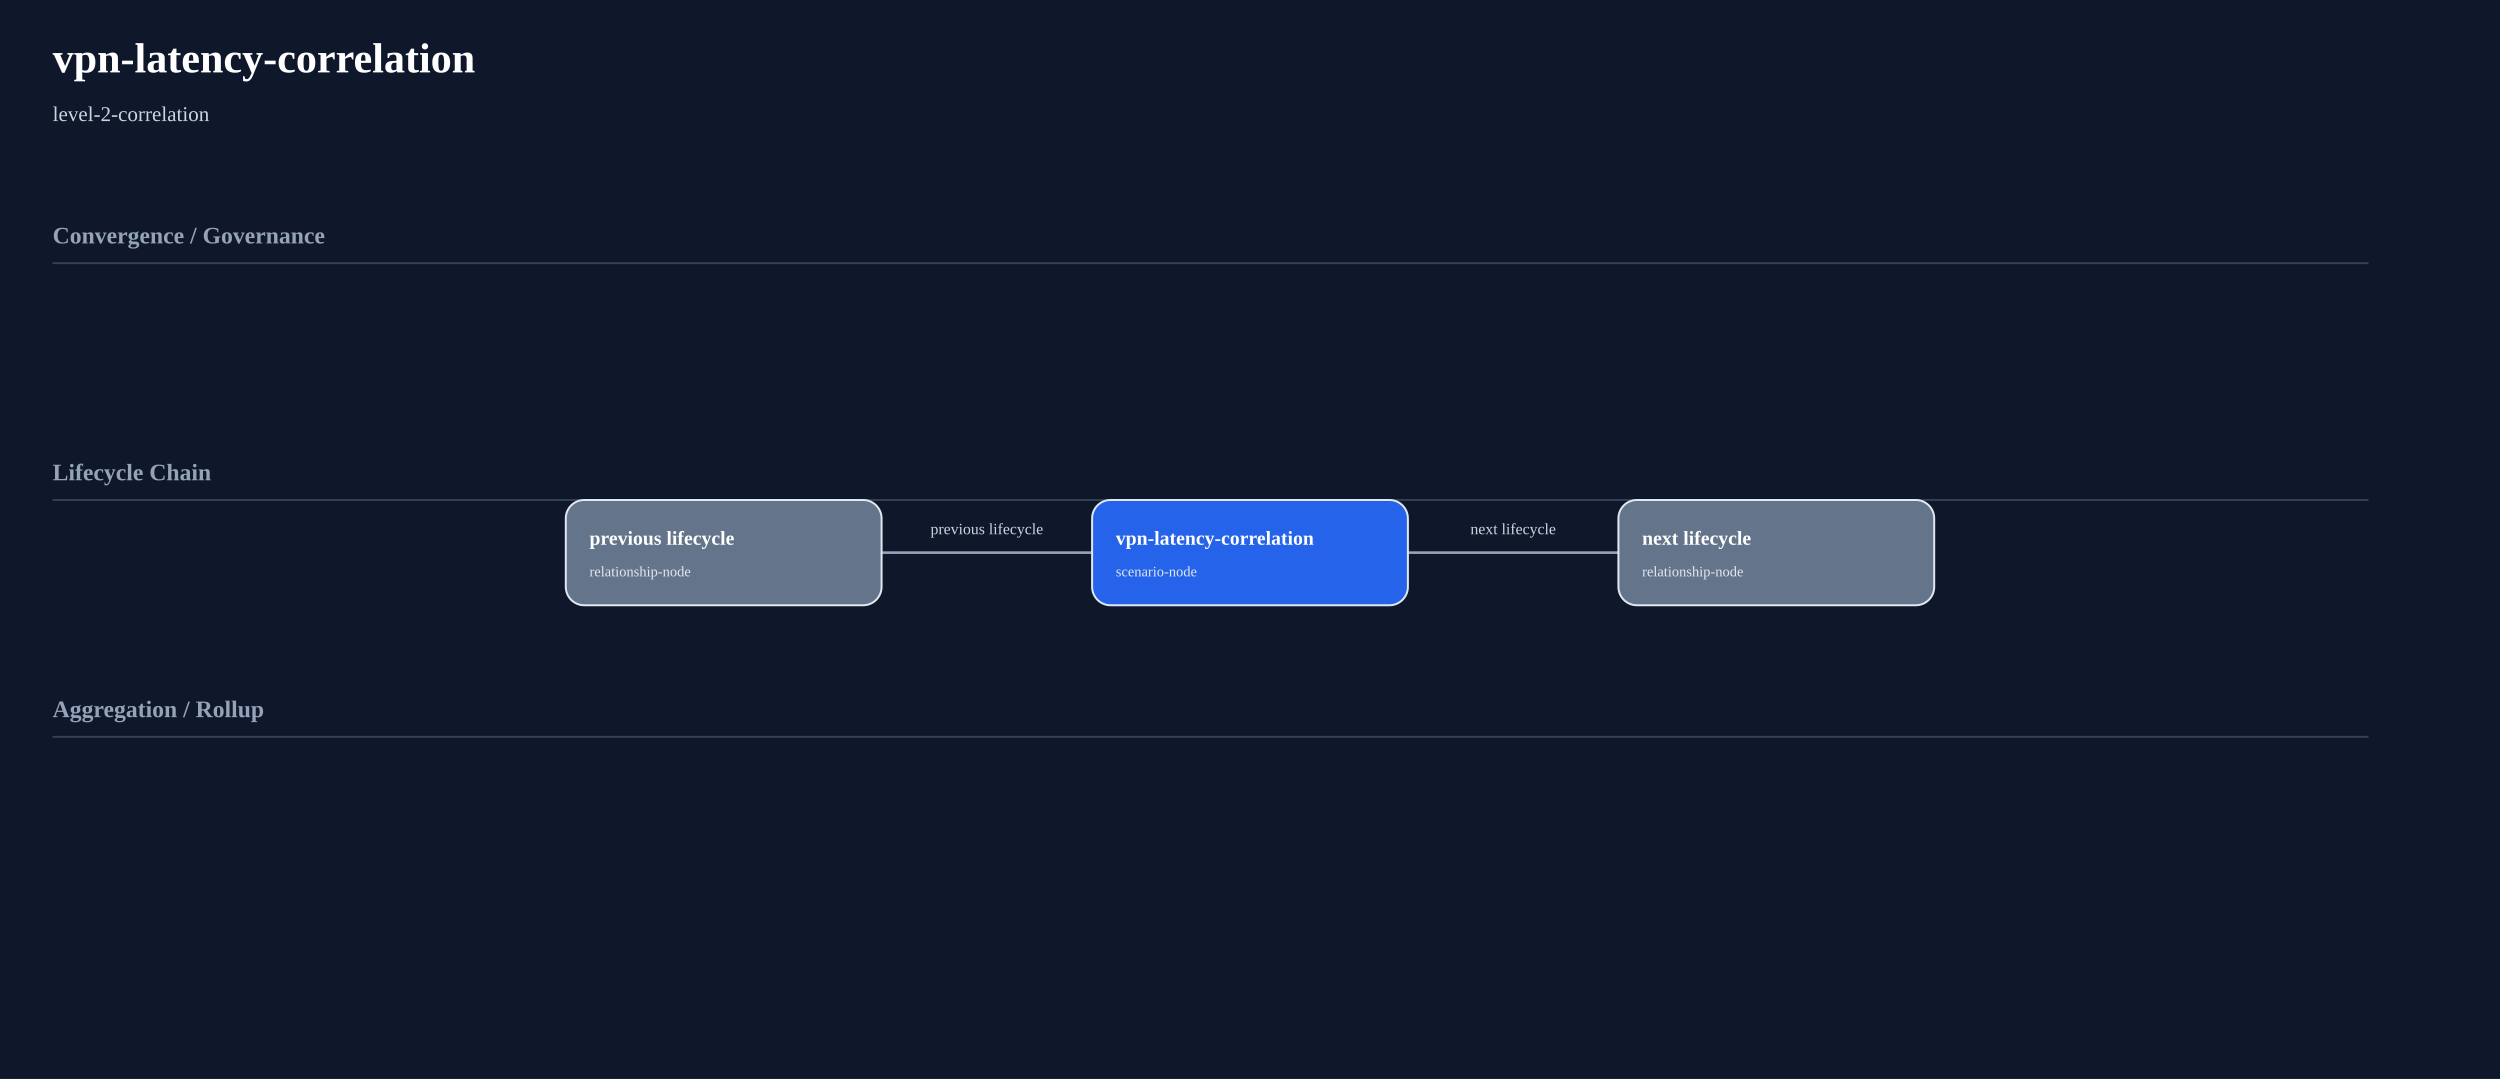
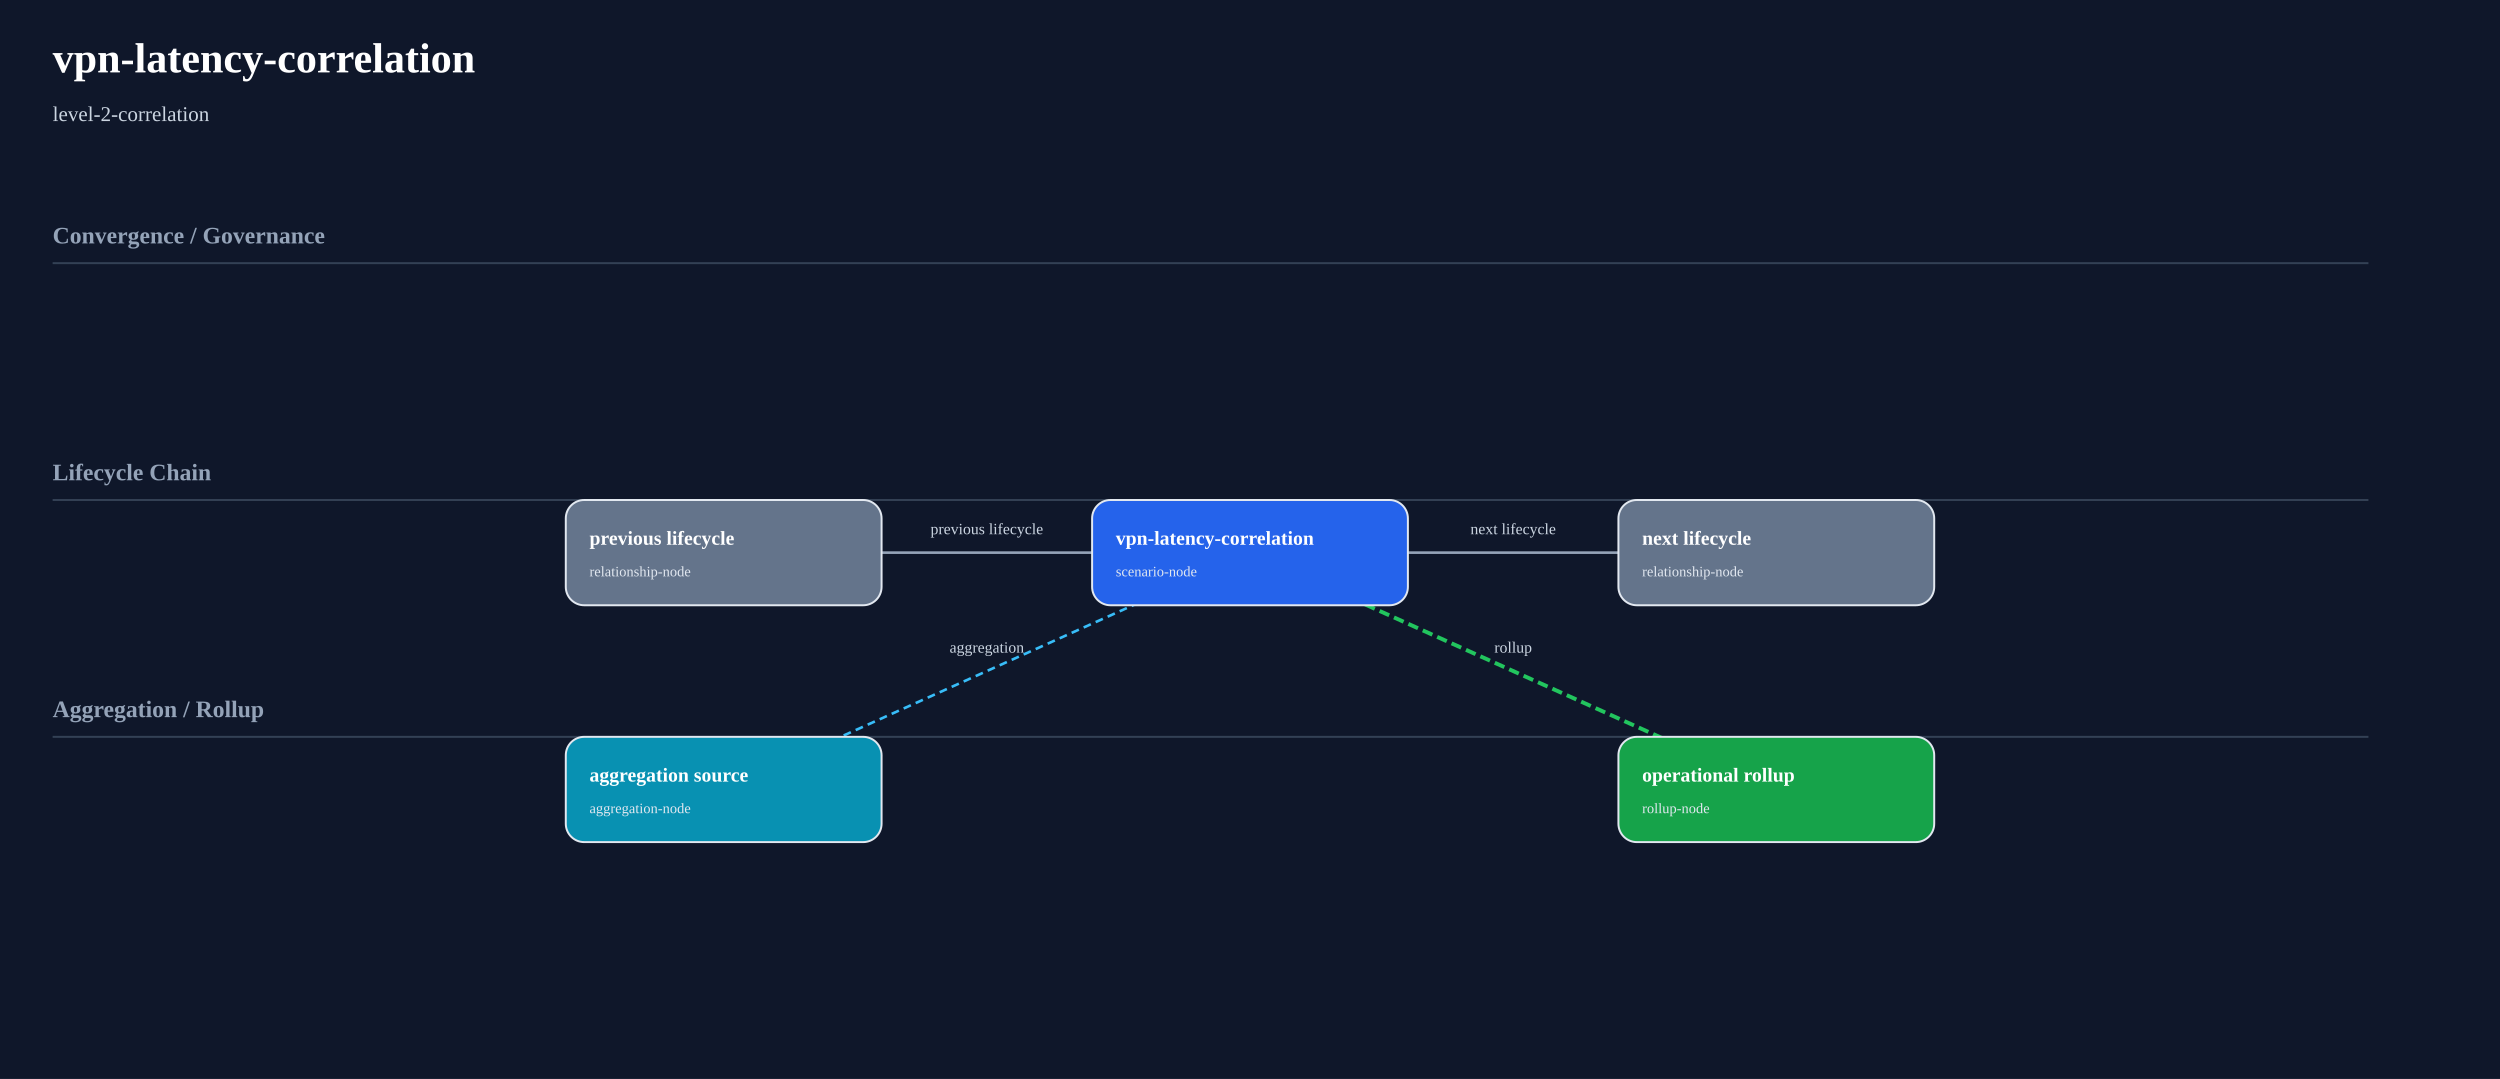
<svg xmlns="http://www.w3.org/2000/svg" width="1900" height="820">
  <rect width="100%" height="100%" fill="#0f172a" />
  <defs>
    <marker id="arrow" markerWidth="10" markerHeight="10" refX="9" refY="3" orient="auto" markerUnits="strokeWidth">
      <path d="M0,0 L0,6 L9,3 z" fill="#94a3b8" />
    </marker>
  </defs>
  <text x="40" y="55" fill="#ffffff" font-size="32" font-weight="bold">vpn-latency-correlation</text>
  <text x="40" y="92" fill="#cbd5e1" font-size="16">level-2-correlation</text>
  <text x="40" y="185" fill="#94a3b8" font-size="18" font-weight="bold">Convergence / Governance</text>
  <text x="40" y="365" fill="#94a3b8" font-size="18" font-weight="bold">Lifecycle Chain</text>
  <text x="40" y="545" fill="#94a3b8" font-size="18" font-weight="bold">Aggregation / Rollup</text>
  <line x1="40" y1="200" x2="1800" y2="200" stroke="#334155" stroke-width="1.5" />
  <line x1="40" y1="380" x2="1800" y2="380" stroke="#334155" stroke-width="1.5" />
  <line x1="40" y1="560" x2="1800" y2="560" stroke="#334155" stroke-width="1.5" />
  <line x1="550" y1="420" x2="950" y2="420" stroke="#94a3b8" stroke-width="2" stroke-dasharray="" marker-end="url(#arrow)" />
  <text x="750.0" y="406.0" fill="#cbd5e1" font-size="12" text-anchor="middle">previous lifecycle</text>
  <line x1="950" y1="420" x2="1350" y2="420" stroke="#94a3b8" stroke-width="2" stroke-dasharray="" marker-end="url(#arrow)" />
  <text x="1150.0" y="406.0" fill="#cbd5e1" font-size="12" text-anchor="middle">next lifecycle</text>
+   <line x1="550" y1="600" x2="950" y2="420" stroke="#38bdf8" stroke-width="2" stroke-dasharray="6,4" marker-end="url(#arrow)" />
+   <text x="750.0" y="496.0" fill="#cbd5e1" font-size="12" text-anchor="middle">aggregation</text>
+   <line x1="950" y1="420" x2="1350" y2="600" stroke="#22c55e" stroke-width="3" stroke-dasharray="8,4" marker-end="url(#arrow)" />
+   <text x="1150.0" y="496.0" fill="#cbd5e1" font-size="12" text-anchor="middle">rollup</text>
  <rect x="830" y="380" width="240" height="80" rx="14" fill="#2563eb" stroke="#e2e8f0" stroke-width="1.5" />
  <text x="848" y="414" fill="#ffffff" font-size="15" font-weight="bold">vpn-latency-correlation</text>
  <text x="848" y="438" fill="#e2e8f0" font-size="11">scenario-node</text>
  <rect x="430" y="380" width="240" height="80" rx="14" fill="#64748b" stroke="#e2e8f0" stroke-width="1.5" />
  <text x="448" y="414" fill="#ffffff" font-size="15" font-weight="bold">previous lifecycle</text>
  <text x="448" y="438" fill="#e2e8f0" font-size="11">relationship-node</text>
  <rect x="1230" y="380" width="240" height="80" rx="14" fill="#64748b" stroke="#e2e8f0" stroke-width="1.5" />
  <text x="1248" y="414" fill="#ffffff" font-size="15" font-weight="bold">next lifecycle</text>
  <text x="1248" y="438" fill="#e2e8f0" font-size="11">relationship-node</text>
+   <rect x="430" y="560" width="240" height="80" rx="14" fill="#0891b2" stroke="#e2e8f0" stroke-width="1.5" />
+   <text x="448" y="594" fill="#ffffff" font-size="15" font-weight="bold">aggregation source</text>
+   <text x="448" y="618" fill="#e2e8f0" font-size="11">aggregation-node</text>
+   <rect x="1230" y="560" width="240" height="80" rx="14" fill="#16a34a" stroke="#e2e8f0" stroke-width="1.5" />
+   <text x="1248" y="594" fill="#ffffff" font-size="15" font-weight="bold">operational rollup</text>
+   <text x="1248" y="618" fill="#e2e8f0" font-size="11">rollup-node</text>
</svg>
